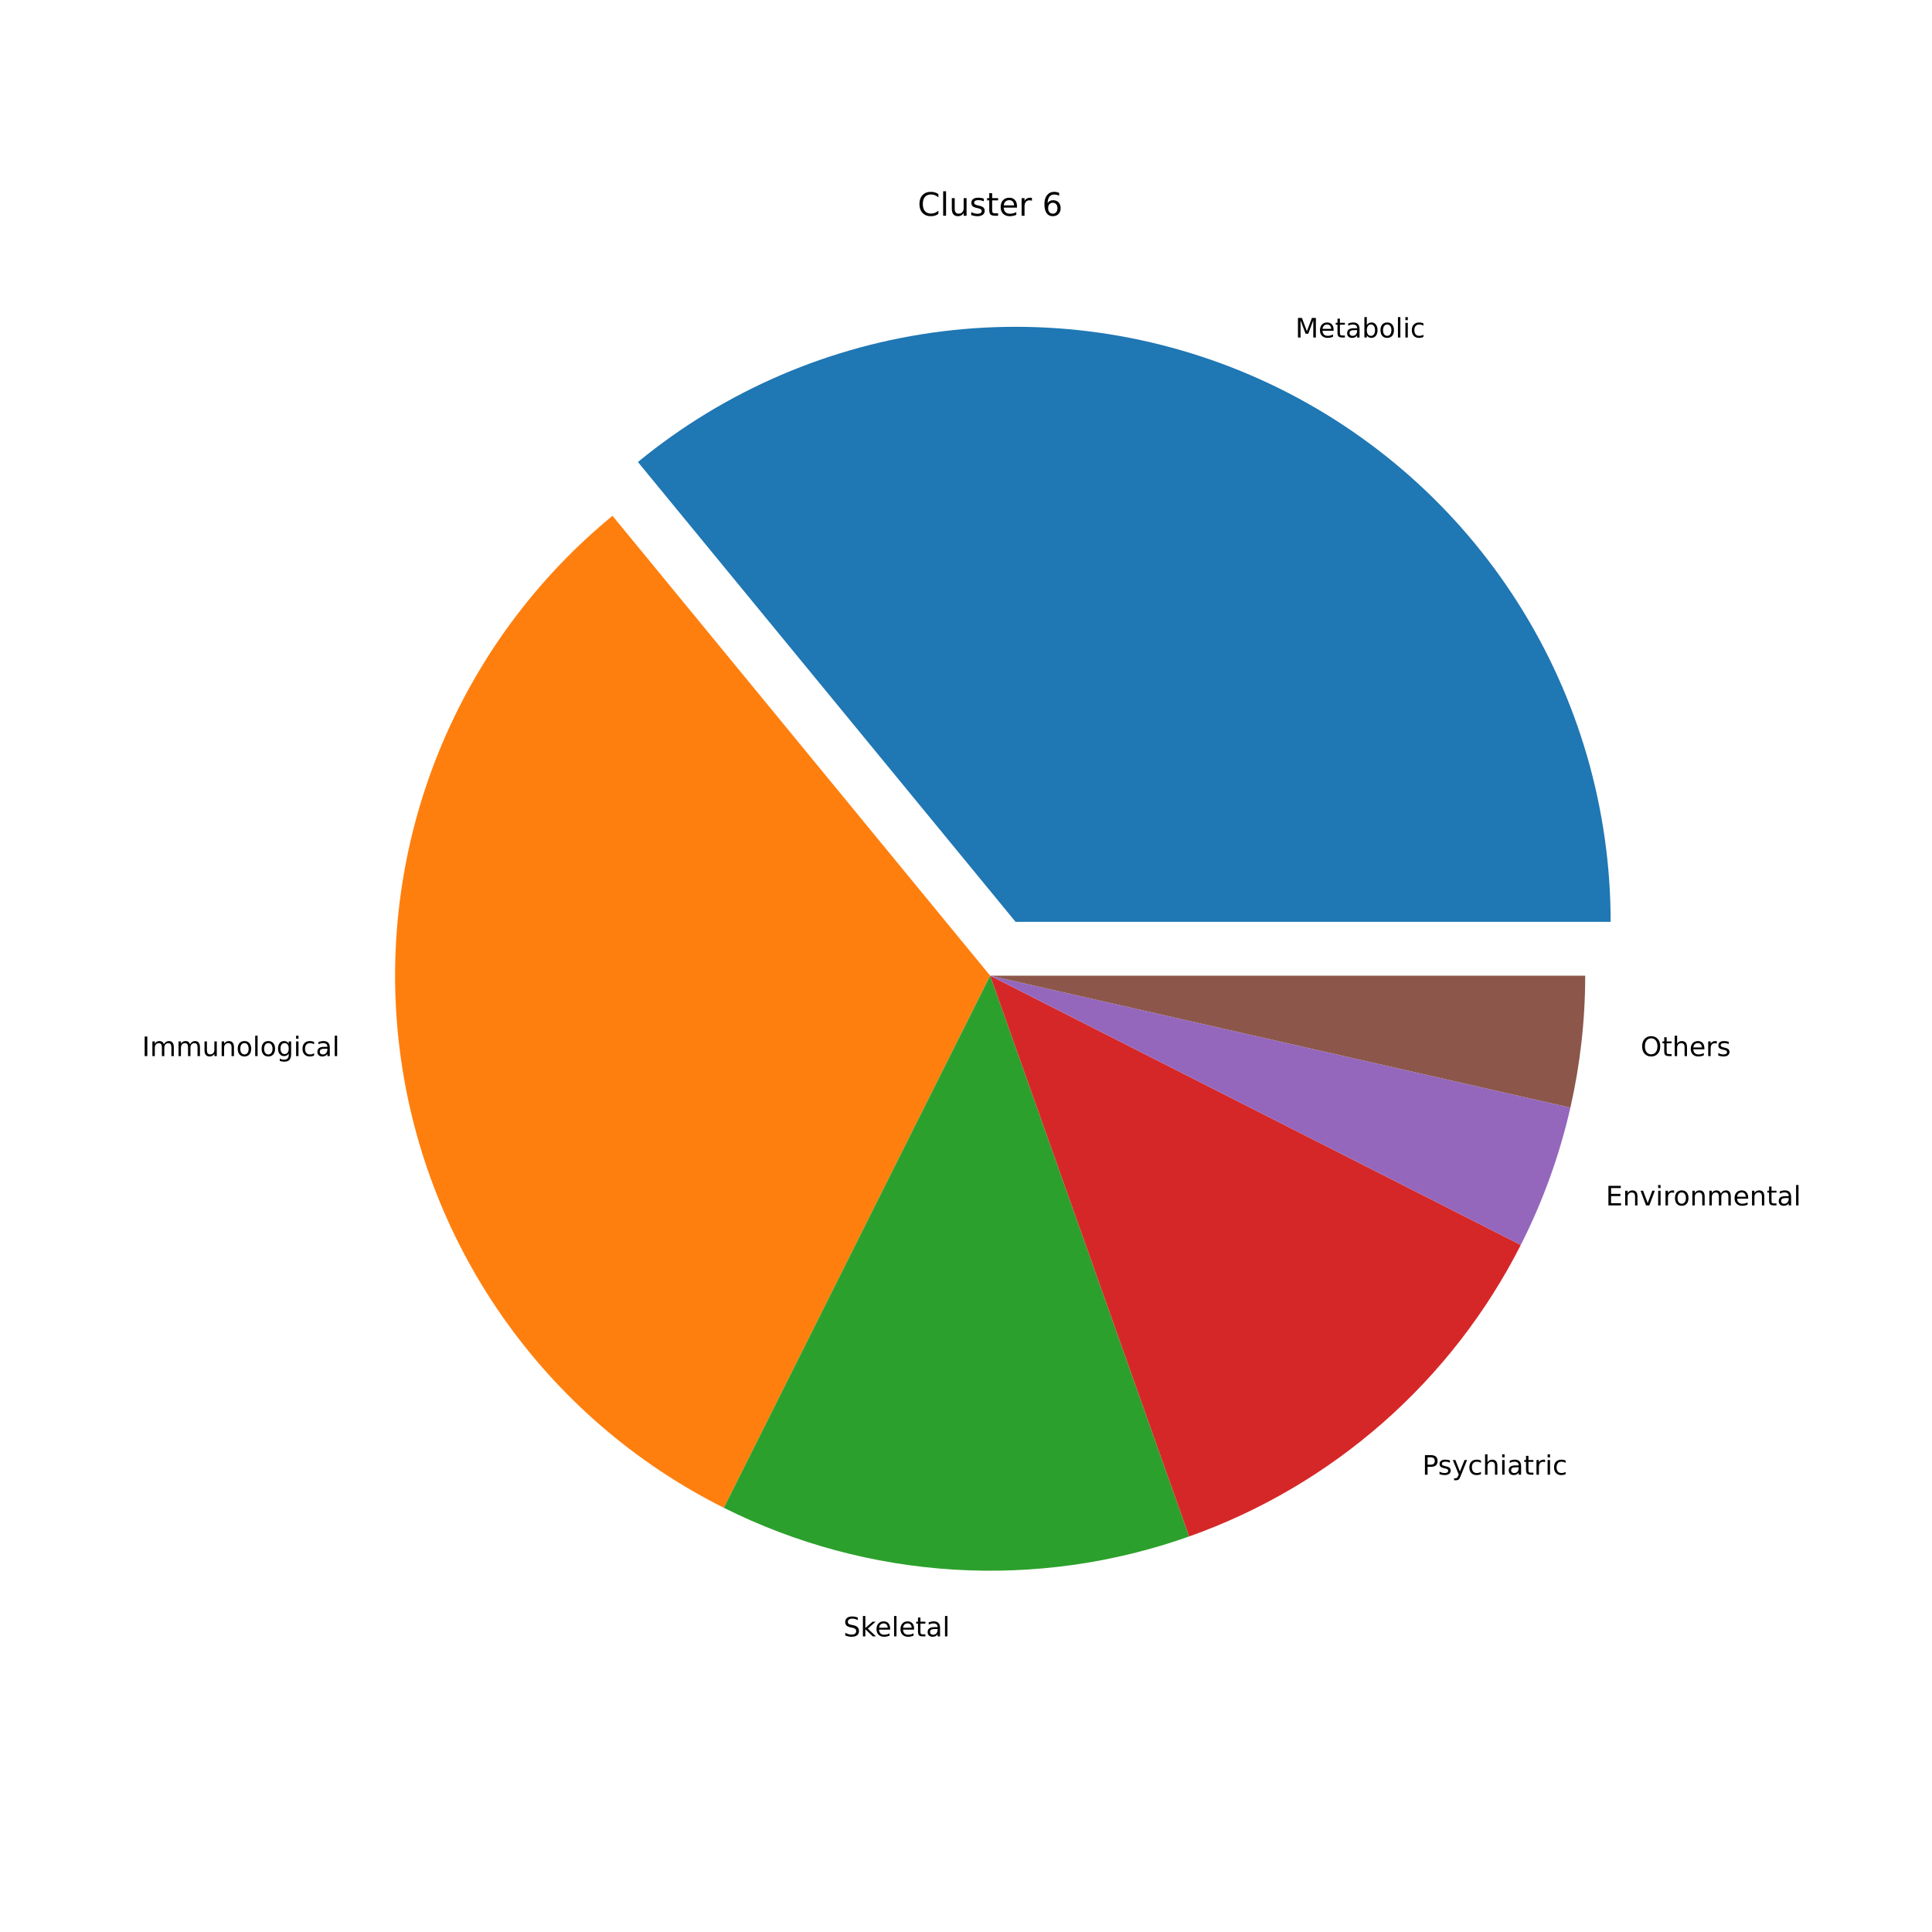
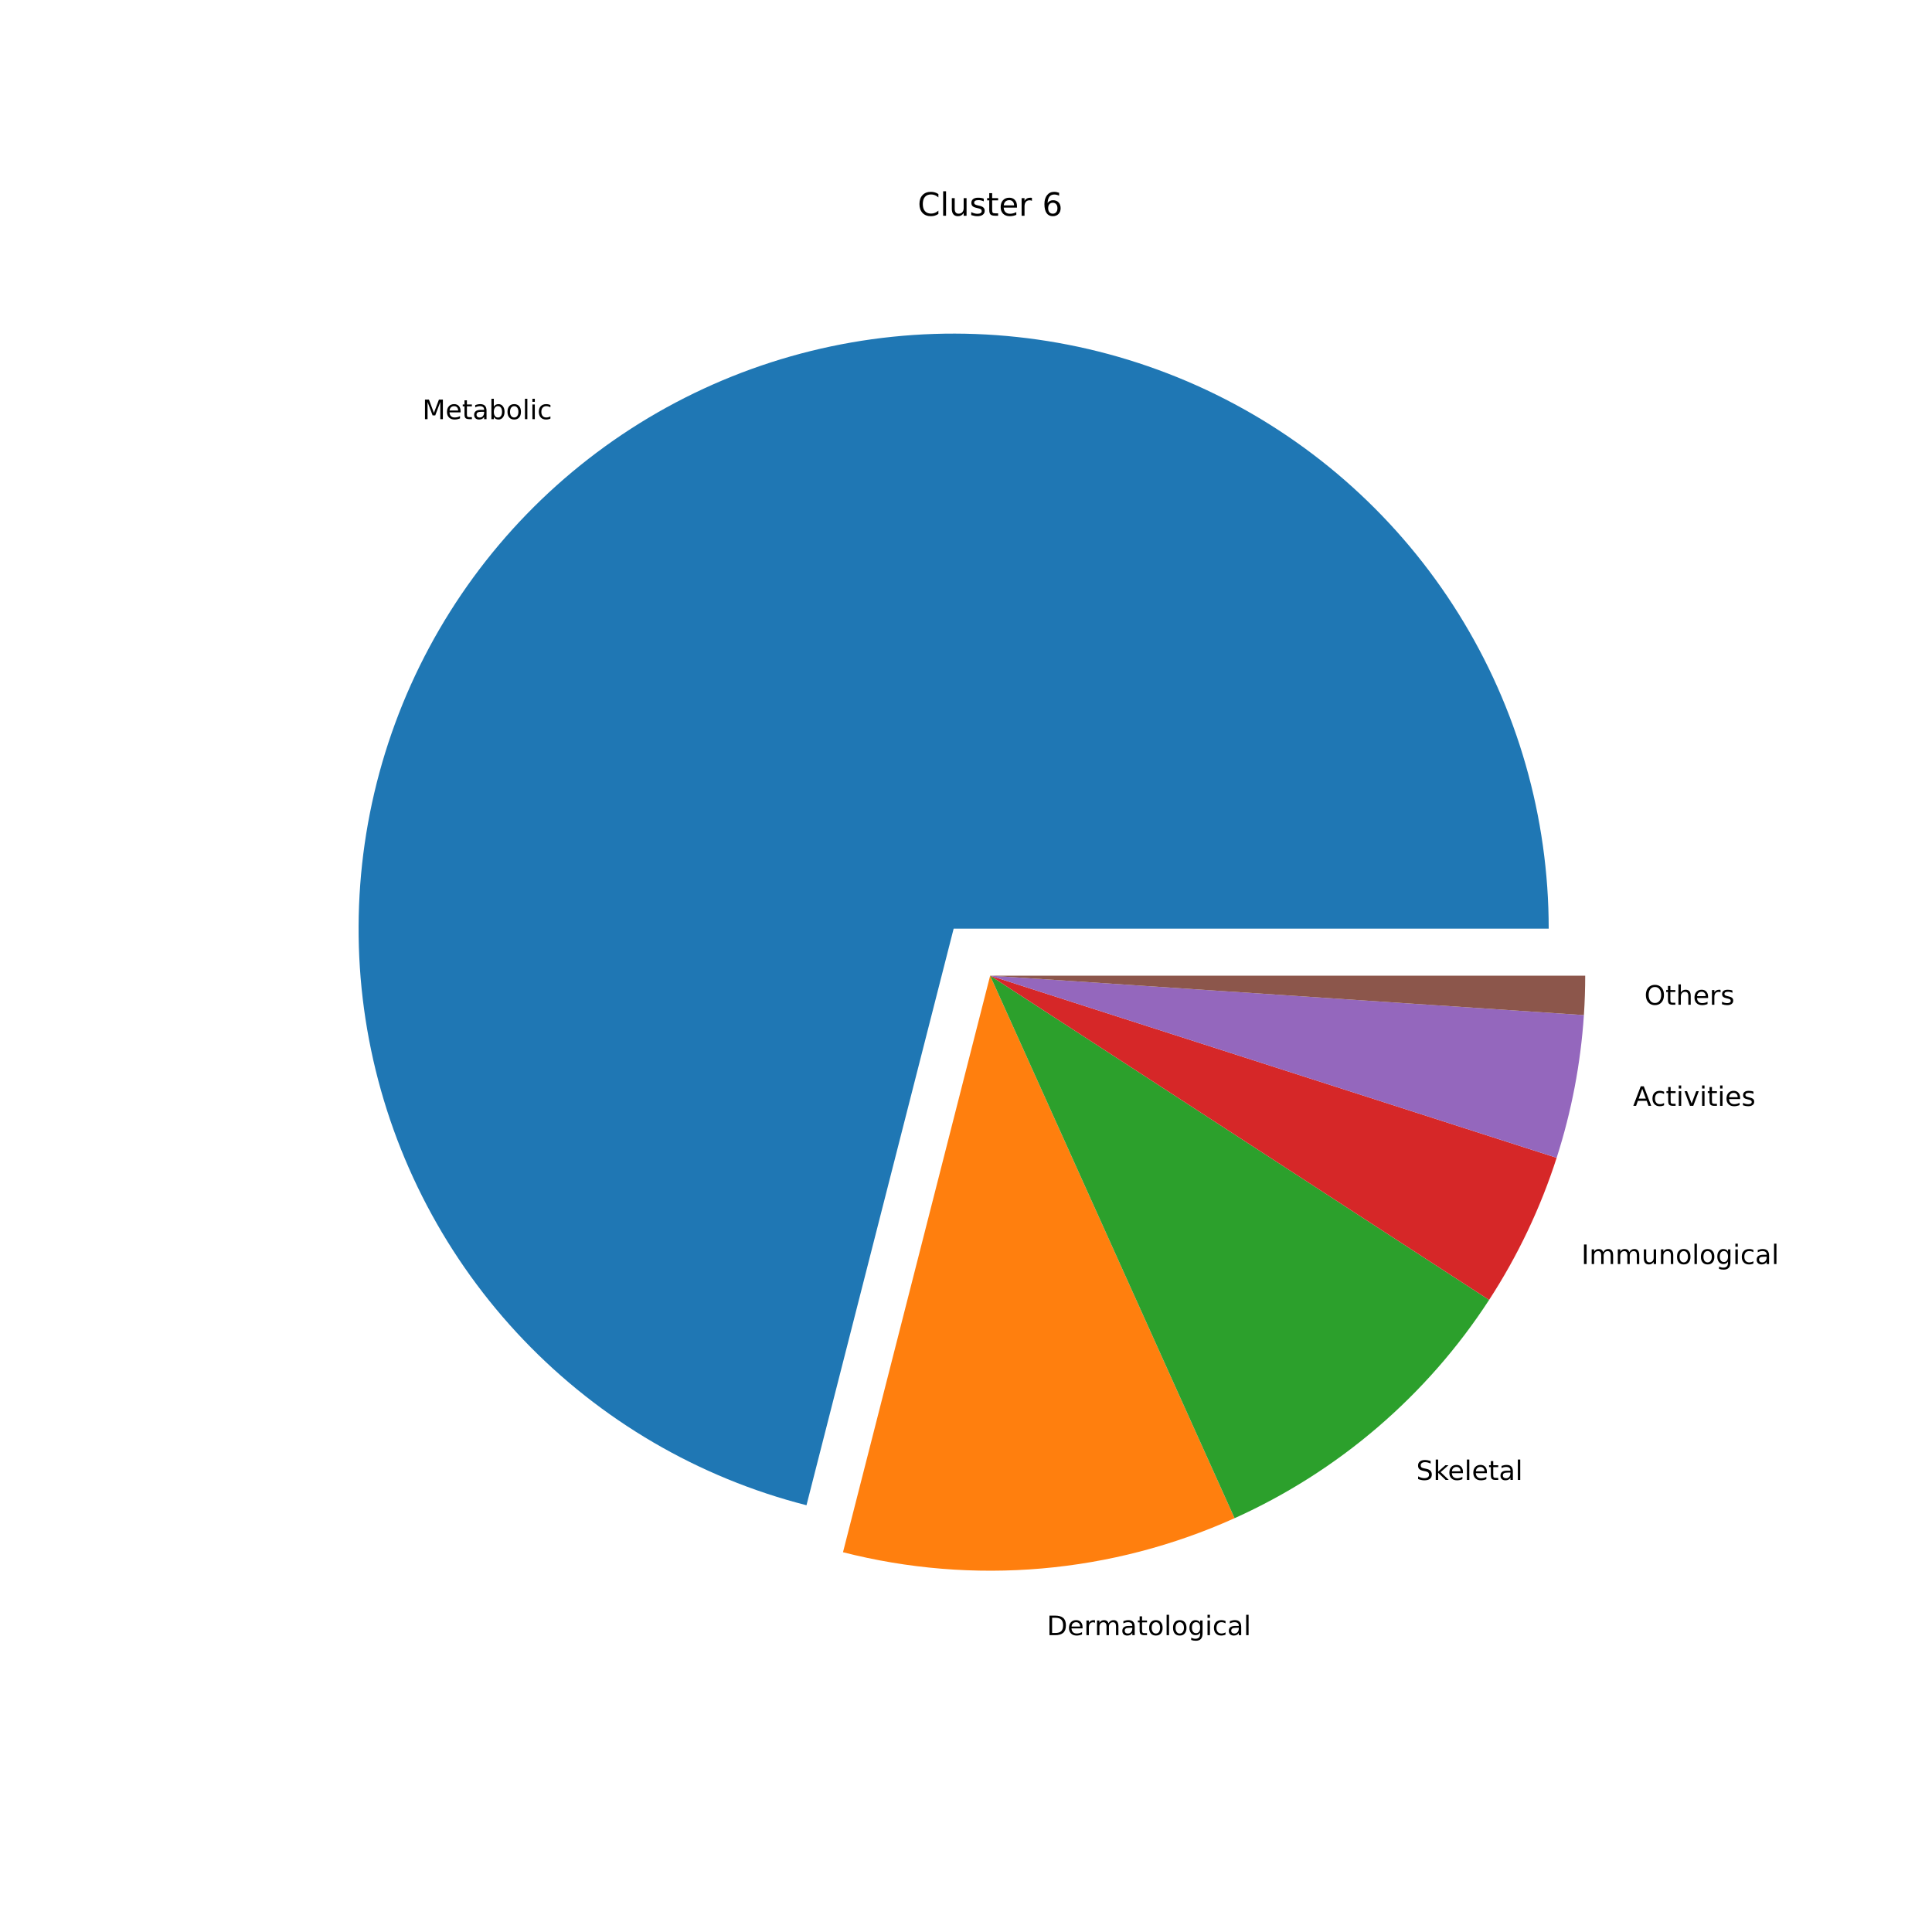
<svg xmlns="http://www.w3.org/2000/svg" xmlns:xlink="http://www.w3.org/1999/xlink" width="720pt" height="720pt" viewBox="0 0 720 720" version="1.1">
  <defs>
    <style type="text/css">*{stroke-linejoin: round; stroke-linecap: butt}</style>
  </defs>
  <g id="figure_1">
    <g id="patch_1">
      <path d="M 0 720 L 720 720  L 720 0  L 0 0  z " style="fill: #ffffff" />
    </g>
    <g id="axes_1">
      <g id="patch_2">
-         <path d="M 600.238 343.551 C 600.238 301.542 588.301 260.384 565.822 224.894  C 543.344 189.404 511.237 161.021 473.258 143.066  C 435.278 125.111 392.967 118.313 351.274 123.466  C 309.582 128.62 270.2 145.516 237.735 172.178  L 378.478 343.551  L 600.238 343.551  z " style="fill: #1f77b4" />
+         <path d="M 577.156 346.087 C 577.156 304.588 565.507 263.911 543.54 228.703  C 521.574 193.495 490.159 165.149 452.885 146.906  C 415.612 128.662 373.955 121.242 332.675 125.494  C 291.394 129.746 252.125 145.501 219.352 170.96  C 186.58 196.418 161.603 230.571 147.274 269.518  C 132.945 308.465 129.833 350.662 138.291 391.29  C 146.75 431.917 166.446 469.366 195.128 499.358  C 223.81 529.349 260.343 550.696 300.553 560.959  L 355.396 346.087  L 577.156 346.087  z " style="fill: #1f77b4" />
      </g>
      <g id="patch_3">
-         <path d="M 228.257 192.226 C 199.691 215.686 177.439 245.921 163.532 280.17  C 149.626 314.419 144.5 351.607 148.624 388.341  C 152.749 425.075 165.993 460.202 187.148 490.514  C 208.303 520.827 236.705 545.374 269.762 561.916  L 369 363.6  L 228.257 192.226  z " style="fill: #ff7f0e" />
+         <path d="M 314.157 578.472 C 338.323 584.639 363.356 586.687 388.202 584.527  C 413.049 582.367 437.354 576.032 460.092 565.787  L 369 363.6  L 314.157 578.472  z " style="fill: #ff7f0e" />
      </g>
      <g id="patch_4">
-         <path d="M 269.762 561.916 C 296.457 575.275 325.577 583.106 355.373 584.941  C 385.168 586.775 415.029 582.575 443.161 572.592  L 369 363.6  L 269.762 561.916  z " style="fill: #2ca02c" />
+         <path d="M 460.092 565.787 C 479.373 557.101 497.313 545.7 513.365 531.933  C 529.418 518.167 543.419 502.174 554.942 484.442  L 369 363.6  L 460.092 565.787  z " style="fill: #2ca02c" />
      </g>
      <g id="patch_5">
-         <path d="M 443.161 572.592 C 469.722 563.167 494.243 548.765 515.411 530.158  C 536.578 511.551 554.006 489.078 566.758 463.945  L 369 363.6  L 443.161 572.592  z " style="fill: #d62728" />
+         <path d="M 554.942 484.442 C 560.286 476.221 565.078 467.654 569.287 458.798  C 573.496 449.942 577.114 440.817 580.115 431.482  L 369 363.6  L 554.942 484.442  z " style="fill: #d62728" />
      </g>
      <g id="patch_6">
-         <path d="M 566.758 463.945 C 570.873 455.836 574.485 447.481 577.574 438.928  C 580.663 430.376 583.223 421.641 585.239 412.774  L 369 363.6  L 566.758 463.945  z " style="fill: #9467bd" />
+         <path d="M 580.115 431.482 C 582.885 422.866 585.126 414.088 586.824 405.198  C 588.521 396.308 589.673 387.323 590.273 378.292  L 369 363.6  L 580.115 431.482  z " style="fill: #9467bd" />
      </g>
      <g id="patch_7">
-         <path d="M 585.239 412.774 C 587.072 404.713 588.453 396.556 589.376 388.341  C 590.298 380.126 590.76 371.866 590.76 363.6  L 369 363.6  L 585.239 412.774  z " style="fill: #8c564b" />
+         <path d="M 590.273 378.292 C 590.435 375.847 590.557 373.399 590.638 370.95  C 590.719 368.501 590.76 366.051 590.76 363.6  L 369 363.6  L 590.273 378.292  z " style="fill: #8c564b" />
      </g>
      <g id="matplotlib.axis_1" />
      <g id="matplotlib.axis_2" />
      <g id="text_1">
-         <g transform="translate(482.7355 125.7771)scale(0.1 -0.1)">
+         <g transform="translate(157.3964 156.2061)scale(0.1 -0.1)">
          <defs>
            <path id="DejaVuSans-4d" d="M 628 4666 L 1569 4666  L 2759 1491  L 3956 4666  L 4897 4666  L 4897 0  L 4281 0  L 4281 4097  L 3078 897  L 2444 897  L 1241 4097  L 1241 0  L 628 0  L 628 4666  z " transform="scale(0.015625)" />
            <path id="DejaVuSans-65" d="M 3597 1894 L 3597 1613  L 953 1613  Q 991 1019 1311 708  Q 1631 397 2203 397  Q 2534 397 2845 478  Q 3156 559 3463 722  L 3463 178  Q 3153 47 2828 -22  Q 2503 -91 2169 -91  Q 1331 -91 842 396  Q 353 884 353 1716  Q 353 2575 817 3079  Q 1281 3584 2069 3584  Q 2775 3584 3186 3129  Q 3597 2675 3597 1894  z M 3022 2063  Q 3016 2534 2758 2815  Q 2500 3097 2075 3097  Q 1594 3097 1305 2825  Q 1016 2553 972 2059  L 3022 2063  z " transform="scale(0.015625)" />
            <path id="DejaVuSans-74" d="M 1172 4494 L 1172 3500  L 2356 3500  L 2356 3053  L 1172 3053  L 1172 1153  Q 1172 725 1289 603  Q 1406 481 1766 481  L 2356 481  L 2356 0  L 1766 0  Q 1100 0 847 248  Q 594 497 594 1153  L 594 3053  L 172 3053  L 172 3500  L 594 3500  L 594 4494  L 1172 4494  z " transform="scale(0.015625)" />
            <path id="DejaVuSans-61" d="M 2194 1759 Q 1497 1759 1228 1600  Q 959 1441 959 1056  Q 959 750 1161 570  Q 1363 391 1709 391  Q 2188 391 2477 730  Q 2766 1069 2766 1631  L 2766 1759  L 2194 1759  z M 3341 1997  L 3341 0  L 2766 0  L 2766 531  Q 2569 213 2275 61  Q 1981 -91 1556 -91  Q 1019 -91 701 211  Q 384 513 384 1019  Q 384 1609 779 1909  Q 1175 2209 1959 2209  L 2766 2209  L 2766 2266  Q 2766 2663 2505 2880  Q 2244 3097 1772 3097  Q 1472 3097 1187 3025  Q 903 2953 641 2809  L 641 3341  Q 956 3463 1253 3523  Q 1550 3584 1831 3584  Q 2591 3584 2966 3190  Q 3341 2797 3341 1997  z " transform="scale(0.015625)" />
            <path id="DejaVuSans-62" d="M 3116 1747 Q 3116 2381 2855 2742  Q 2594 3103 2138 3103  Q 1681 3103 1420 2742  Q 1159 2381 1159 1747  Q 1159 1113 1420 752  Q 1681 391 2138 391  Q 2594 391 2855 752  Q 3116 1113 3116 1747  z M 1159 2969  Q 1341 3281 1617 3432  Q 1894 3584 2278 3584  Q 2916 3584 3314 3078  Q 3713 2572 3713 1747  Q 3713 922 3314 415  Q 2916 -91 2278 -91  Q 1894 -91 1617 61  Q 1341 213 1159 525  L 1159 0  L 581 0  L 581 4863  L 1159 4863  L 1159 2969  z " transform="scale(0.015625)" />
            <path id="DejaVuSans-6f" d="M 1959 3097 Q 1497 3097 1228 2736  Q 959 2375 959 1747  Q 959 1119 1226 758  Q 1494 397 1959 397  Q 2419 397 2687 759  Q 2956 1122 2956 1747  Q 2956 2369 2687 2733  Q 2419 3097 1959 3097  z M 1959 3584  Q 2709 3584 3137 3096  Q 3566 2609 3566 1747  Q 3566 888 3137 398  Q 2709 -91 1959 -91  Q 1206 -91 779 398  Q 353 888 353 1747  Q 353 2609 779 3096  Q 1206 3584 1959 3584  z " transform="scale(0.015625)" />
            <path id="DejaVuSans-6c" d="M 603 4863 L 1178 4863  L 1178 0  L 603 0  L 603 4863  z " transform="scale(0.015625)" />
            <path id="DejaVuSans-69" d="M 603 3500 L 1178 3500  L 1178 0  L 603 0  L 603 3500  z M 603 4863  L 1178 4863  L 1178 4134  L 603 4134  L 603 4863  z " transform="scale(0.015625)" />
            <path id="DejaVuSans-63" d="M 3122 3366 L 3122 2828  Q 2878 2963 2633 3030  Q 2388 3097 2138 3097  Q 1578 3097 1268 2742  Q 959 2388 959 1747  Q 959 1106 1268 751  Q 1578 397 2138 397  Q 2388 397 2633 464  Q 2878 531 3122 666  L 3122 134  Q 2881 22 2623 -34  Q 2366 -91 2075 -91  Q 1284 -91 818 406  Q 353 903 353 1747  Q 353 2603 823 3093  Q 1294 3584 2113 3584  Q 2378 3584 2631 3529  Q 2884 3475 3122 3366  z " transform="scale(0.015625)" />
          </defs>
          <use xlink:href="#DejaVuSans-4d" />
          <use xlink:href="#DejaVuSans-65" x="86.279" />
          <use xlink:href="#DejaVuSans-74" x="147.803" />
          <use xlink:href="#DejaVuSans-61" x="187.012" />
          <use xlink:href="#DejaVuSans-62" x="248.291" />
          <use xlink:href="#DejaVuSans-6f" x="311.768" />
          <use xlink:href="#DejaVuSans-6c" x="372.949" />
          <use xlink:href="#DejaVuSans-69" x="400.732" />
          <use xlink:href="#DejaVuSans-63" x="428.516" />
        </g>
      </g>
      <g id="text_2">
-         <g transform="translate(52.93381 393.5748)scale(0.1 -0.1)">
+         <g transform="translate(390.1227 609.3791)scale(0.1 -0.1)">
+           <defs>
+             <path id="DejaVuSans-44" d="M 1259 4147 L 1259 519  L 2022 519  Q 2988 519 3436 956  Q 3884 1394 3884 2338  Q 3884 3275 3436 3711  Q 2988 4147 2022 4147  L 1259 4147  z M 628 4666  L 1925 4666  Q 3281 4666 3915 4102  Q 4550 3538 4550 2338  Q 4550 1131 3912 565  Q 3275 0 1925 0  L 628 0  L 628 4666  z " transform="scale(0.015625)" />
+             <path id="DejaVuSans-72" d="M 2631 2963 Q 2534 3019 2420 3045  Q 2306 3072 2169 3072  Q 1681 3072 1420 2755  Q 1159 2438 1159 1844  L 1159 0  L 581 0  L 581 3500  L 1159 3500  L 1159 2956  Q 1341 3275 1631 3429  Q 1922 3584 2338 3584  Q 2397 3584 2469 3576  Q 2541 3569 2628 3553  L 2631 2963  z " transform="scale(0.015625)" />
+             <path id="DejaVuSans-6d" d="M 3328 2828 Q 3544 3216 3844 3400  Q 4144 3584 4550 3584  Q 5097 3584 5394 3201  Q 5691 2819 5691 2113  L 5691 0  L 5113 0  L 5113 2094  Q 5113 2597 4934 2840  Q 4756 3084 4391 3084  Q 3944 3084 3684 2787  Q 3425 2491 3425 1978  L 3425 0  L 2847 0  L 2847 2094  Q 2847 2600 2669 2842  Q 2491 3084 2119 3084  Q 1678 3084 1418 2786  Q 1159 2488 1159 1978  L 1159 0  L 581 0  L 581 3500  L 1159 3500  L 1159 2956  Q 1356 3278 1631 3431  Q 1906 3584 2284 3584  Q 2666 3584 2933 3390  Q 3200 3197 3328 2828  z " transform="scale(0.015625)" />
+             <path id="DejaVuSans-67" d="M 2906 1791 Q 2906 2416 2648 2759  Q 2391 3103 1925 3103  Q 1463 3103 1205 2759  Q 947 2416 947 1791  Q 947 1169 1205 825  Q 1463 481 1925 481  Q 2391 481 2648 825  Q 2906 1169 2906 1791  z M 3481 434  Q 3481 -459 3084 -895  Q 2688 -1331 1869 -1331  Q 1566 -1331 1297 -1286  Q 1028 -1241 775 -1147  L 775 -588  Q 1028 -725 1275 -790  Q 1522 -856 1778 -856  Q 2344 -856 2625 -561  Q 2906 -266 2906 331  L 2906 616  Q 2728 306 2450 153  Q 2172 0 1784 0  Q 1141 0 747 490  Q 353 981 353 1791  Q 353 2603 747 3093  Q 1141 3584 1784 3584  Q 2172 3584 2450 3431  Q 2728 3278 2906 2969  L 2906 3500  L 3481 3500  L 3481 434  z " transform="scale(0.015625)" />
+           </defs>
+           <use xlink:href="#DejaVuSans-44" />
+           <use xlink:href="#DejaVuSans-65" x="77.002" />
+           <use xlink:href="#DejaVuSans-72" x="138.525" />
+           <use xlink:href="#DejaVuSans-6d" x="177.889" />
+           <use xlink:href="#DejaVuSans-61" x="275.301" />
+           <use xlink:href="#DejaVuSans-74" x="336.58" />
+           <use xlink:href="#DejaVuSans-6f" x="375.789" />
+           <use xlink:href="#DejaVuSans-6c" x="436.971" />
+           <use xlink:href="#DejaVuSans-6f" x="464.754" />
+           <use xlink:href="#DejaVuSans-67" x="525.936" />
+           <use xlink:href="#DejaVuSans-69" x="589.412" />
+           <use xlink:href="#DejaVuSans-63" x="617.195" />
+           <use xlink:href="#DejaVuSans-61" x="672.176" />
+           <use xlink:href="#DejaVuSans-6c" x="733.455" />
+         </g>
+       </g>
+       <g id="text_3">
+         <g transform="translate(527.8018 551.5262)scale(0.1 -0.1)">
+           <defs>
+             <path id="DejaVuSans-53" d="M 3425 4513 L 3425 3897  Q 3066 4069 2747 4153  Q 2428 4238 2131 4238  Q 1616 4238 1336 4038  Q 1056 3838 1056 3469  Q 1056 3159 1242 3001  Q 1428 2844 1947 2747  L 2328 2669  Q 3034 2534 3370 2195  Q 3706 1856 3706 1288  Q 3706 609 3251 259  Q 2797 -91 1919 -91  Q 1588 -91 1214 -16  Q 841 59 441 206  L 441 856  Q 825 641 1194 531  Q 1563 422 1919 422  Q 2459 422 2753 634  Q 3047 847 3047 1241  Q 3047 1584 2836 1778  Q 2625 1972 2144 2069  L 1759 2144  Q 1053 2284 737 2584  Q 422 2884 422 3419  Q 422 4038 858 4394  Q 1294 4750 2059 4750  Q 2388 4750 2728 4690  Q 3069 4631 3425 4513  z " transform="scale(0.015625)" />
+             <path id="DejaVuSans-6b" d="M 581 4863 L 1159 4863  L 1159 1991  L 2875 3500  L 3609 3500  L 1753 1863  L 3688 0  L 2938 0  L 1159 1709  L 1159 0  L 581 0  L 581 4863  z " transform="scale(0.015625)" />
+           </defs>
+           <use xlink:href="#DejaVuSans-53" />
+           <use xlink:href="#DejaVuSans-6b" x="63.477" />
+           <use xlink:href="#DejaVuSans-65" x="117.762" />
+           <use xlink:href="#DejaVuSans-6c" x="179.285" />
+           <use xlink:href="#DejaVuSans-65" x="207.068" />
+           <use xlink:href="#DejaVuSans-74" x="268.592" />
+           <use xlink:href="#DejaVuSans-61" x="307.801" />
+           <use xlink:href="#DejaVuSans-6c" x="369.08" />
+         </g>
+       </g>
+       <g id="text_4">
+         <g transform="translate(589.3157 471.077)scale(0.1 -0.1)">
          <defs>
            <path id="DejaVuSans-49" d="M 628 4666 L 1259 4666  L 1259 0  L 628 0  L 628 4666  z " transform="scale(0.015625)" />
-             <path id="DejaVuSans-6d" d="M 3328 2828 Q 3544 3216 3844 3400  Q 4144 3584 4550 3584  Q 5097 3584 5394 3201  Q 5691 2819 5691 2113  L 5691 0  L 5113 0  L 5113 2094  Q 5113 2597 4934 2840  Q 4756 3084 4391 3084  Q 3944 3084 3684 2787  Q 3425 2491 3425 1978  L 3425 0  L 2847 0  L 2847 2094  Q 2847 2600 2669 2842  Q 2491 3084 2119 3084  Q 1678 3084 1418 2786  Q 1159 2488 1159 1978  L 1159 0  L 581 0  L 581 3500  L 1159 3500  L 1159 2956  Q 1356 3278 1631 3431  Q 1906 3584 2284 3584  Q 2666 3584 2933 3390  Q 3200 3197 3328 2828  z " transform="scale(0.015625)" />
            <path id="DejaVuSans-75" d="M 544 1381 L 544 3500  L 1119 3500  L 1119 1403  Q 1119 906 1312 657  Q 1506 409 1894 409  Q 2359 409 2629 706  Q 2900 1003 2900 1516  L 2900 3500  L 3475 3500  L 3475 0  L 2900 0  L 2900 538  Q 2691 219 2414 64  Q 2138 -91 1772 -91  Q 1169 -91 856 284  Q 544 659 544 1381  z M 1991 3584  L 1991 3584  z " transform="scale(0.015625)" />
            <path id="DejaVuSans-6e" d="M 3513 2113 L 3513 0  L 2938 0  L 2938 2094  Q 2938 2591 2744 2837  Q 2550 3084 2163 3084  Q 1697 3084 1428 2787  Q 1159 2491 1159 1978  L 1159 0  L 581 0  L 581 3500  L 1159 3500  L 1159 2956  Q 1366 3272 1645 3428  Q 1925 3584 2291 3584  Q 2894 3584 3203 3211  Q 3513 2838 3513 2113  z " transform="scale(0.015625)" />
-             <path id="DejaVuSans-67" d="M 2906 1791 Q 2906 2416 2648 2759  Q 2391 3103 1925 3103  Q 1463 3103 1205 2759  Q 947 2416 947 1791  Q 947 1169 1205 825  Q 1463 481 1925 481  Q 2391 481 2648 825  Q 2906 1169 2906 1791  z M 3481 434  Q 3481 -459 3084 -895  Q 2688 -1331 1869 -1331  Q 1566 -1331 1297 -1286  Q 1028 -1241 775 -1147  L 775 -588  Q 1028 -725 1275 -790  Q 1522 -856 1778 -856  Q 2344 -856 2625 -561  Q 2906 -266 2906 331  L 2906 616  Q 2728 306 2450 153  Q 2172 0 1784 0  Q 1141 0 747 490  Q 353 981 353 1791  Q 353 2603 747 3093  Q 1141 3584 1784 3584  Q 2172 3584 2450 3431  Q 2728 3278 2906 2969  L 2906 3500  L 3481 3500  L 3481 434  z " transform="scale(0.015625)" />
          </defs>
          <use xlink:href="#DejaVuSans-49" />
          <use xlink:href="#DejaVuSans-6d" x="29.492" />
          <use xlink:href="#DejaVuSans-6d" x="126.904" />
          <use xlink:href="#DejaVuSans-75" x="224.316" />
          <use xlink:href="#DejaVuSans-6e" x="287.695" />
          <use xlink:href="#DejaVuSans-6f" x="351.074" />
          <use xlink:href="#DejaVuSans-6c" x="412.256" />
          <use xlink:href="#DejaVuSans-6f" x="440.039" />
          <use xlink:href="#DejaVuSans-67" x="501.221" />
          <use xlink:href="#DejaVuSans-69" x="564.697" />
          <use xlink:href="#DejaVuSans-63" x="592.48" />
          <use xlink:href="#DejaVuSans-61" x="647.461" />
          <use xlink:href="#DejaVuSans-6c" x="708.74" />
        </g>
      </g>
-       <g id="text_3">
-         <g transform="translate(314.3223 609.8344)scale(0.1 -0.1)">
+       <g id="text_5">
+         <g transform="translate(608.6059 412.1173)scale(0.1 -0.1)">
          <defs>
-             <path id="DejaVuSans-53" d="M 3425 4513 L 3425 3897  Q 3066 4069 2747 4153  Q 2428 4238 2131 4238  Q 1616 4238 1336 4038  Q 1056 3838 1056 3469  Q 1056 3159 1242 3001  Q 1428 2844 1947 2747  L 2328 2669  Q 3034 2534 3370 2195  Q 3706 1856 3706 1288  Q 3706 609 3251 259  Q 2797 -91 1919 -91  Q 1588 -91 1214 -16  Q 841 59 441 206  L 441 856  Q 825 641 1194 531  Q 1563 422 1919 422  Q 2459 422 2753 634  Q 3047 847 3047 1241  Q 3047 1584 2836 1778  Q 2625 1972 2144 2069  L 1759 2144  Q 1053 2284 737 2584  Q 422 2884 422 3419  Q 422 4038 858 4394  Q 1294 4750 2059 4750  Q 2388 4750 2728 4690  Q 3069 4631 3425 4513  z " transform="scale(0.015625)" />
-             <path id="DejaVuSans-6b" d="M 581 4863 L 1159 4863  L 1159 1991  L 2875 3500  L 3609 3500  L 1753 1863  L 3688 0  L 2938 0  L 1159 1709  L 1159 0  L 581 0  L 581 4863  z " transform="scale(0.015625)" />
+             <path id="DejaVuSans-41" d="M 2188 4044 L 1331 1722  L 3047 1722  L 2188 4044  z M 1831 4666  L 2547 4666  L 4325 0  L 3669 0  L 3244 1197  L 1141 1197  L 716 0  L 50 0  L 1831 4666  z " transform="scale(0.015625)" />
+             <path id="DejaVuSans-76" d="M 191 3500 L 800 3500  L 1894 563  L 2988 3500  L 3597 3500  L 2284 0  L 1503 0  L 191 3500  z " transform="scale(0.015625)" />
+             <path id="DejaVuSans-73" d="M 2834 3397 L 2834 2853  Q 2591 2978 2328 3040  Q 2066 3103 1784 3103  Q 1356 3103 1142 2972  Q 928 2841 928 2578  Q 928 2378 1081 2264  Q 1234 2150 1697 2047  L 1894 2003  Q 2506 1872 2764 1633  Q 3022 1394 3022 966  Q 3022 478 2636 193  Q 2250 -91 1575 -91  Q 1294 -91 989 -36  Q 684 19 347 128  L 347 722  Q 666 556 975 473  Q 1284 391 1588 391  Q 1994 391 2212 530  Q 2431 669 2431 922  Q 2431 1156 2273 1281  Q 2116 1406 1581 1522  L 1381 1569  Q 847 1681 609 1914  Q 372 2147 372 2553  Q 372 3047 722 3315  Q 1072 3584 1716 3584  Q 2034 3584 2315 3537  Q 2597 3491 2834 3397  z " transform="scale(0.015625)" />
          </defs>
-           <use xlink:href="#DejaVuSans-53" />
-           <use xlink:href="#DejaVuSans-6b" x="63.477" />
-           <use xlink:href="#DejaVuSans-65" x="117.762" />
-           <use xlink:href="#DejaVuSans-6c" x="179.285" />
-           <use xlink:href="#DejaVuSans-65" x="207.068" />
-           <use xlink:href="#DejaVuSans-74" x="268.592" />
-           <use xlink:href="#DejaVuSans-61" x="307.801" />
-           <use xlink:href="#DejaVuSans-6c" x="369.08" />
-         </g>
-       </g>
-       <g id="text_4">
-         <g transform="translate(530.0517 549.5727)scale(0.1 -0.1)">
-           <defs>
-             <path id="DejaVuSans-50" d="M 1259 4147 L 1259 2394  L 2053 2394  Q 2494 2394 2734 2622  Q 2975 2850 2975 3272  Q 2975 3691 2734 3919  Q 2494 4147 2053 4147  L 1259 4147  z M 628 4666  L 2053 4666  Q 2838 4666 3239 4311  Q 3641 3956 3641 3272  Q 3641 2581 3239 2228  Q 2838 1875 2053 1875  L 1259 1875  L 1259 0  L 628 0  L 628 4666  z " transform="scale(0.015625)" />
-             <path id="DejaVuSans-73" d="M 2834 3397 L 2834 2853  Q 2591 2978 2328 3040  Q 2066 3103 1784 3103  Q 1356 3103 1142 2972  Q 928 2841 928 2578  Q 928 2378 1081 2264  Q 1234 2150 1697 2047  L 1894 2003  Q 2506 1872 2764 1633  Q 3022 1394 3022 966  Q 3022 478 2636 193  Q 2250 -91 1575 -91  Q 1294 -91 989 -36  Q 684 19 347 128  L 347 722  Q 666 556 975 473  Q 1284 391 1588 391  Q 1994 391 2212 530  Q 2431 669 2431 922  Q 2431 1156 2273 1281  Q 2116 1406 1581 1522  L 1381 1569  Q 847 1681 609 1914  Q 372 2147 372 2553  Q 372 3047 722 3315  Q 1072 3584 1716 3584  Q 2034 3584 2315 3537  Q 2597 3491 2834 3397  z " transform="scale(0.015625)" />
-             <path id="DejaVuSans-79" d="M 2059 -325 Q 1816 -950 1584 -1140  Q 1353 -1331 966 -1331  L 506 -1331  L 506 -850  L 844 -850  Q 1081 -850 1212 -737  Q 1344 -625 1503 -206  L 1606 56  L 191 3500  L 800 3500  L 1894 763  L 2988 3500  L 3597 3500  L 2059 -325  z " transform="scale(0.015625)" />
-             <path id="DejaVuSans-68" d="M 3513 2113 L 3513 0  L 2938 0  L 2938 2094  Q 2938 2591 2744 2837  Q 2550 3084 2163 3084  Q 1697 3084 1428 2787  Q 1159 2491 1159 1978  L 1159 0  L 581 0  L 581 4863  L 1159 4863  L 1159 2956  Q 1366 3272 1645 3428  Q 1925 3584 2291 3584  Q 2894 3584 3203 3211  Q 3513 2838 3513 2113  z " transform="scale(0.015625)" />
-             <path id="DejaVuSans-72" d="M 2631 2963 Q 2534 3019 2420 3045  Q 2306 3072 2169 3072  Q 1681 3072 1420 2755  Q 1159 2438 1159 1844  L 1159 0  L 581 0  L 581 3500  L 1159 3500  L 1159 2956  Q 1341 3275 1631 3429  Q 1922 3584 2338 3584  Q 2397 3584 2469 3576  Q 2541 3569 2628 3553  L 2631 2963  z " transform="scale(0.015625)" />
-           </defs>
-           <use xlink:href="#DejaVuSans-50" />
-           <use xlink:href="#DejaVuSans-73" x="58.553" />
-           <use xlink:href="#DejaVuSans-79" x="110.652" />
-           <use xlink:href="#DejaVuSans-63" x="169.832" />
-           <use xlink:href="#DejaVuSans-68" x="224.812" />
-           <use xlink:href="#DejaVuSans-69" x="288.191" />
-           <use xlink:href="#DejaVuSans-61" x="315.975" />
-           <use xlink:href="#DejaVuSans-74" x="377.254" />
-           <use xlink:href="#DejaVuSans-72" x="416.463" />
-           <use xlink:href="#DejaVuSans-69" x="457.576" />
-           <use xlink:href="#DejaVuSans-63" x="485.359" />
-         </g>
-       </g>
-       <g id="text_5">
-         <g transform="translate(598.4314 449.2207)scale(0.1 -0.1)">
-           <defs>
-             <path id="DejaVuSans-45" d="M 628 4666 L 3578 4666  L 3578 4134  L 1259 4134  L 1259 2753  L 3481 2753  L 3481 2222  L 1259 2222  L 1259 531  L 3634 531  L 3634 0  L 628 0  L 628 4666  z " transform="scale(0.015625)" />
-             <path id="DejaVuSans-76" d="M 191 3500 L 800 3500  L 1894 563  L 2988 3500  L 3597 3500  L 2284 0  L 1503 0  L 191 3500  z " transform="scale(0.015625)" />
-           </defs>
-           <use xlink:href="#DejaVuSans-45" />
-           <use xlink:href="#DejaVuSans-6e" x="63.184" />
-           <use xlink:href="#DejaVuSans-76" x="126.562" />
-           <use xlink:href="#DejaVuSans-69" x="185.742" />
-           <use xlink:href="#DejaVuSans-72" x="213.525" />
-           <use xlink:href="#DejaVuSans-6f" x="252.389" />
-           <use xlink:href="#DejaVuSans-6e" x="313.57" />
-           <use xlink:href="#DejaVuSans-6d" x="376.949" />
-           <use xlink:href="#DejaVuSans-65" x="474.361" />
-           <use xlink:href="#DejaVuSans-6e" x="535.885" />
-           <use xlink:href="#DejaVuSans-74" x="599.264" />
-           <use xlink:href="#DejaVuSans-61" x="638.473" />
-           <use xlink:href="#DejaVuSans-6c" x="699.752" />
+           <use xlink:href="#DejaVuSans-41" />
+           <use xlink:href="#DejaVuSans-63" x="66.658" />
+           <use xlink:href="#DejaVuSans-74" x="121.639" />
+           <use xlink:href="#DejaVuSans-69" x="160.848" />
+           <use xlink:href="#DejaVuSans-76" x="188.631" />
+           <use xlink:href="#DejaVuSans-69" x="247.811" />
+           <use xlink:href="#DejaVuSans-74" x="275.594" />
+           <use xlink:href="#DejaVuSans-69" x="314.803" />
+           <use xlink:href="#DejaVuSans-65" x="342.586" />
+           <use xlink:href="#DejaVuSans-73" x="404.109" />
        </g>
      </g>
      <g id="text_6">
-         <g transform="translate(611.4131 393.5748)scale(0.1 -0.1)">
+         <g transform="translate(612.802 374.4444)scale(0.1 -0.1)">
          <defs>
            <path id="DejaVuSans-4f" d="M 2522 4238 Q 1834 4238 1429 3725  Q 1025 3213 1025 2328  Q 1025 1447 1429 934  Q 1834 422 2522 422  Q 3209 422 3611 934  Q 4013 1447 4013 2328  Q 4013 3213 3611 3725  Q 3209 4238 2522 4238  z M 2522 4750  Q 3503 4750 4090 4092  Q 4678 3434 4678 2328  Q 4678 1225 4090 567  Q 3503 -91 2522 -91  Q 1538 -91 948 565  Q 359 1222 359 2328  Q 359 3434 948 4092  Q 1538 4750 2522 4750  z " transform="scale(0.015625)" />
+             <path id="DejaVuSans-68" d="M 3513 2113 L 3513 0  L 2938 0  L 2938 2094  Q 2938 2591 2744 2837  Q 2550 3084 2163 3084  Q 1697 3084 1428 2787  Q 1159 2491 1159 1978  L 1159 0  L 581 0  L 581 4863  L 1159 4863  L 1159 2956  Q 1366 3272 1645 3428  Q 1925 3584 2291 3584  Q 2894 3584 3203 3211  Q 3513 2838 3513 2113  z " transform="scale(0.015625)" />
          </defs>
          <use xlink:href="#DejaVuSans-4f" />
          <use xlink:href="#DejaVuSans-74" x="78.711" />
          <use xlink:href="#DejaVuSans-68" x="117.92" />
          <use xlink:href="#DejaVuSans-65" x="181.299" />
          <use xlink:href="#DejaVuSans-72" x="242.822" />
          <use xlink:href="#DejaVuSans-73" x="283.936" />
        </g>
      </g>
      <g id="text_7">
        <g transform="translate(341.9803 80.4)scale(0.12 -0.12)">
          <defs>
            <path id="DejaVuSans-43" d="M 4122 4306 L 4122 3641  Q 3803 3938 3442 4084  Q 3081 4231 2675 4231  Q 1875 4231 1450 3742  Q 1025 3253 1025 2328  Q 1025 1406 1450 917  Q 1875 428 2675 428  Q 3081 428 3442 575  Q 3803 722 4122 1019  L 4122 359  Q 3791 134 3420 21  Q 3050 -91 2638 -91  Q 1578 -91 968 557  Q 359 1206 359 2328  Q 359 3453 968 4101  Q 1578 4750 2638 4750  Q 3056 4750 3426 4639  Q 3797 4528 4122 4306  z " transform="scale(0.015625)" />
            <path id="DejaVuSans-20" transform="scale(0.015625)" />
            <path id="DejaVuSans-36" d="M 2113 2584 Q 1688 2584 1439 2293  Q 1191 2003 1191 1497  Q 1191 994 1439 701  Q 1688 409 2113 409  Q 2538 409 2786 701  Q 3034 994 3034 1497  Q 3034 2003 2786 2293  Q 2538 2584 2113 2584  z M 3366 4563  L 3366 3988  Q 3128 4100 2886 4159  Q 2644 4219 2406 4219  Q 1781 4219 1451 3797  Q 1122 3375 1075 2522  Q 1259 2794 1537 2939  Q 1816 3084 2150 3084  Q 2853 3084 3261 2657  Q 3669 2231 3669 1497  Q 3669 778 3244 343  Q 2819 -91 2113 -91  Q 1303 -91 875 529  Q 447 1150 447 2328  Q 447 3434 972 4092  Q 1497 4750 2381 4750  Q 2619 4750 2861 4703  Q 3103 4656 3366 4563  z " transform="scale(0.015625)" />
          </defs>
          <use xlink:href="#DejaVuSans-43" />
          <use xlink:href="#DejaVuSans-6c" x="69.824" />
          <use xlink:href="#DejaVuSans-75" x="97.607" />
          <use xlink:href="#DejaVuSans-73" x="160.986" />
          <use xlink:href="#DejaVuSans-74" x="213.086" />
          <use xlink:href="#DejaVuSans-65" x="252.295" />
          <use xlink:href="#DejaVuSans-72" x="313.818" />
          <use xlink:href="#DejaVuSans-20" x="354.932" />
          <use xlink:href="#DejaVuSans-36" x="386.719" />
        </g>
      </g>
    </g>
  </g>
</svg>
